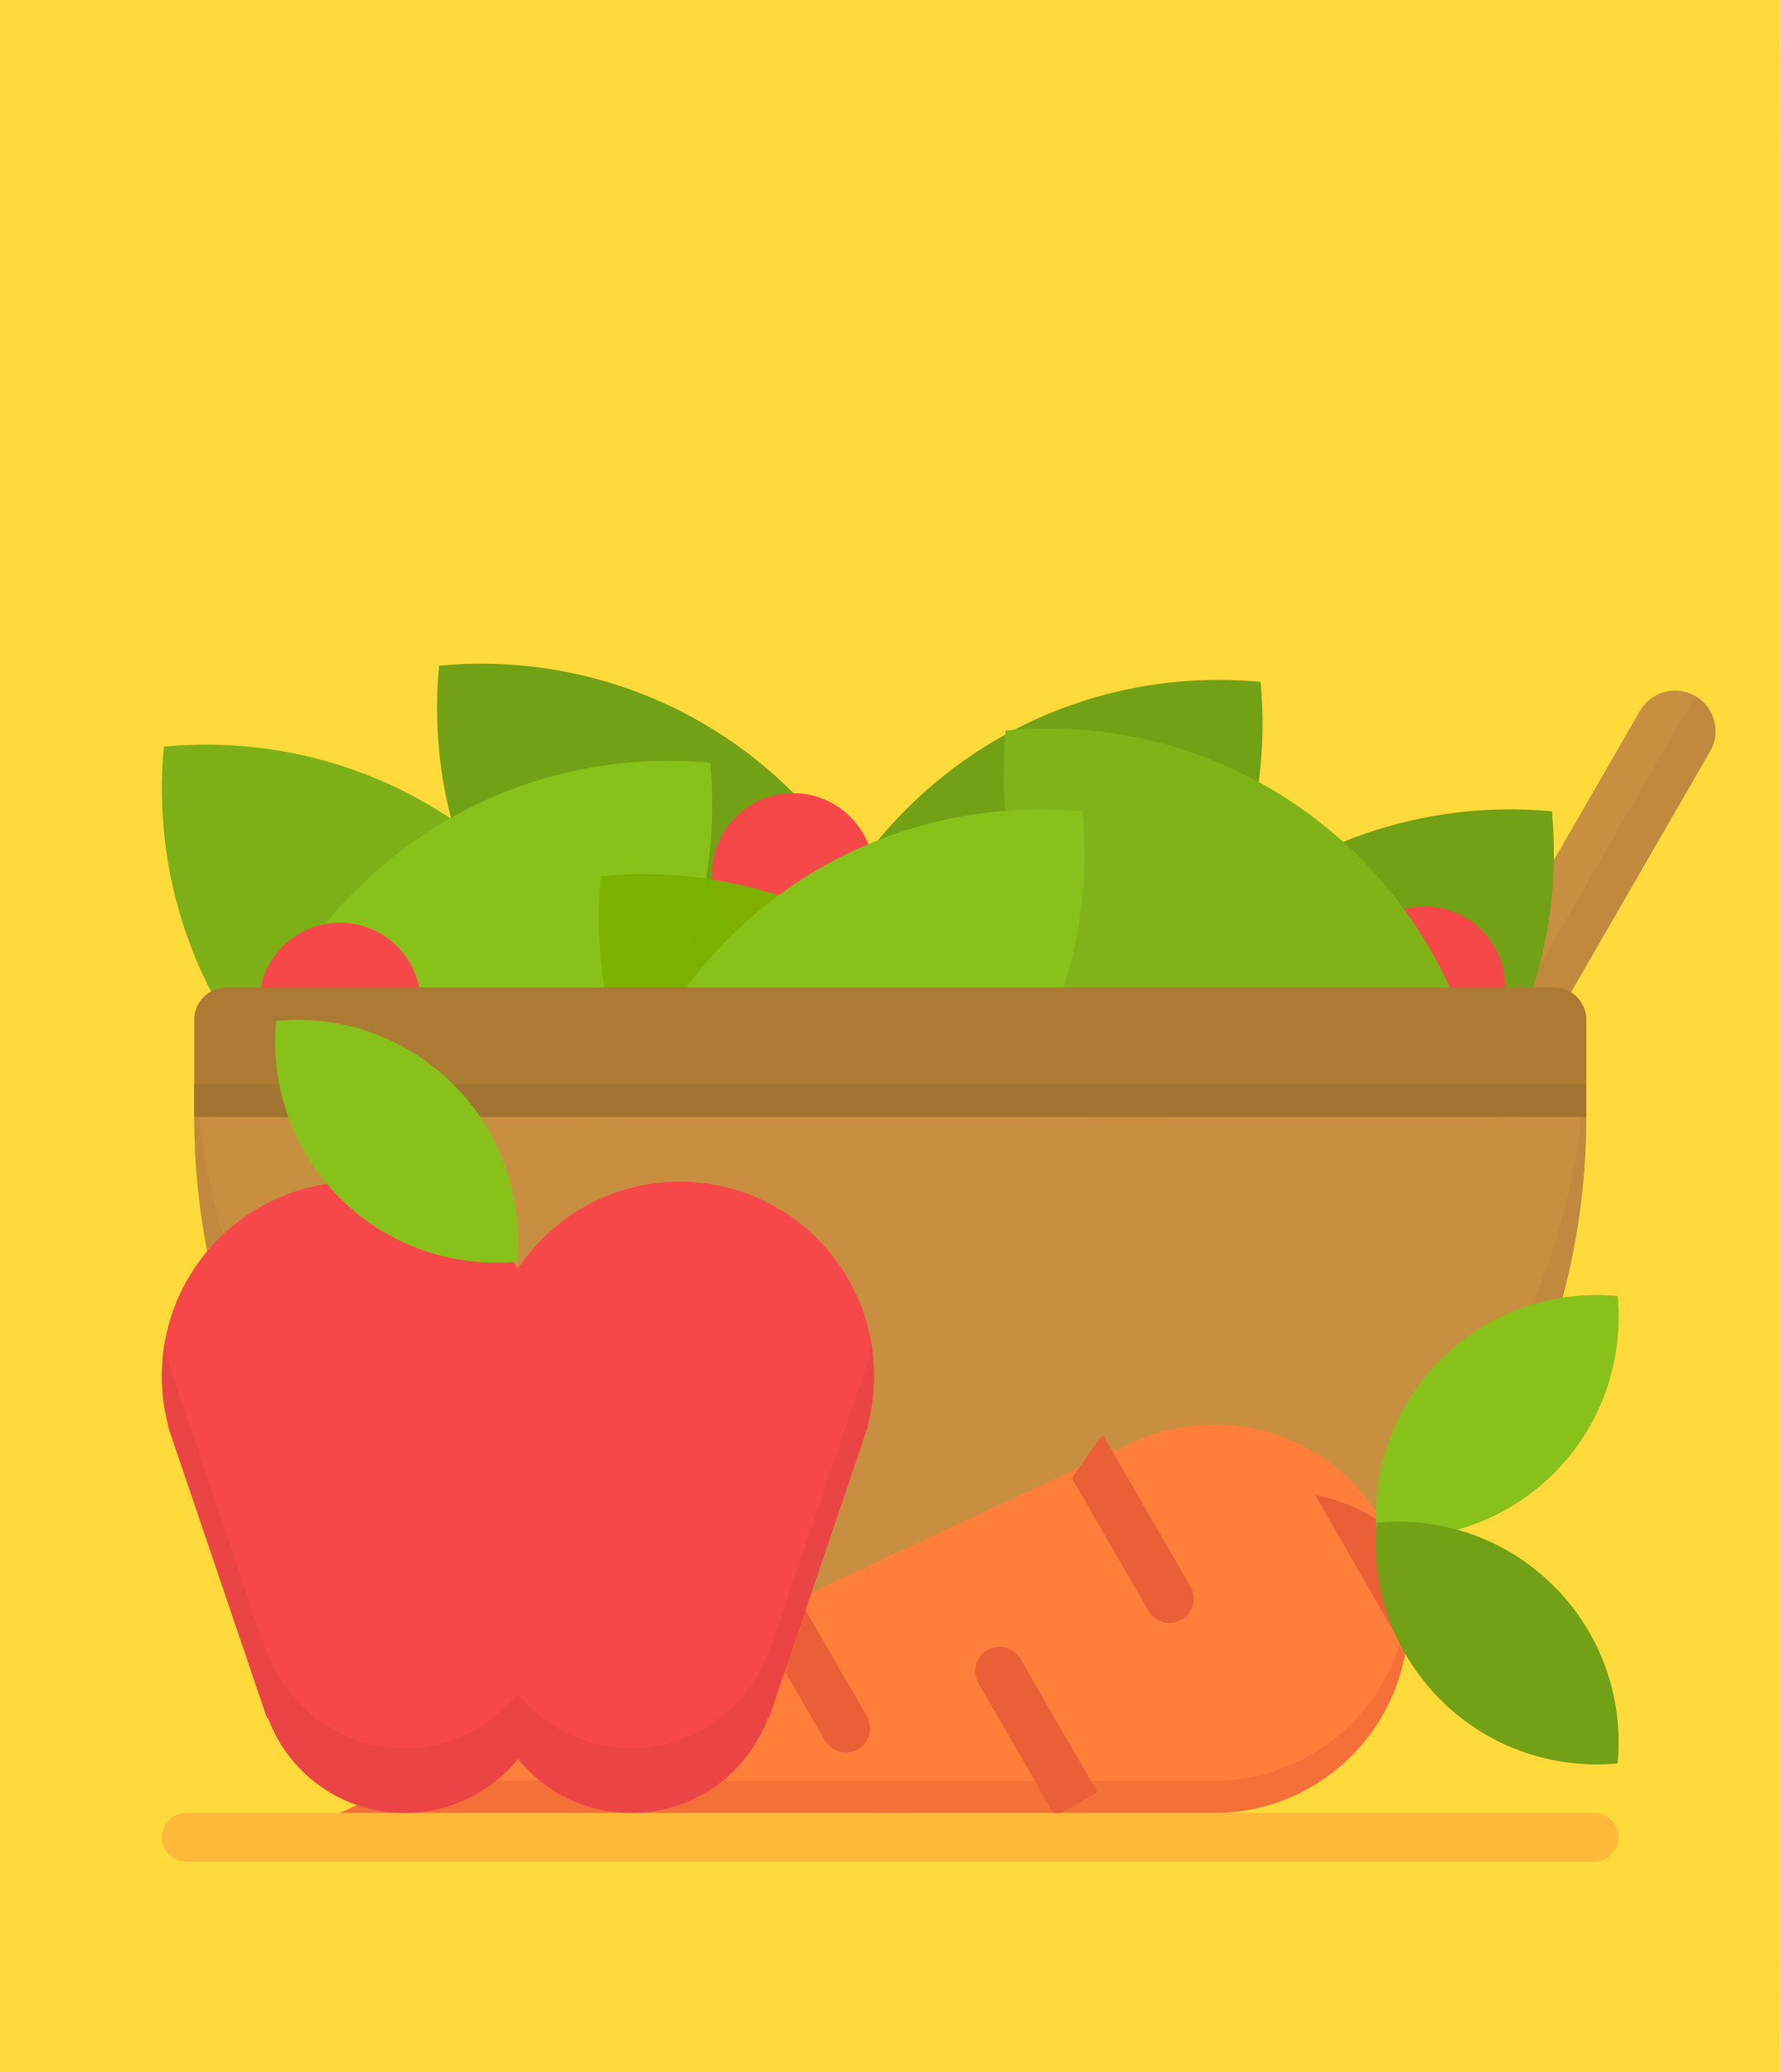
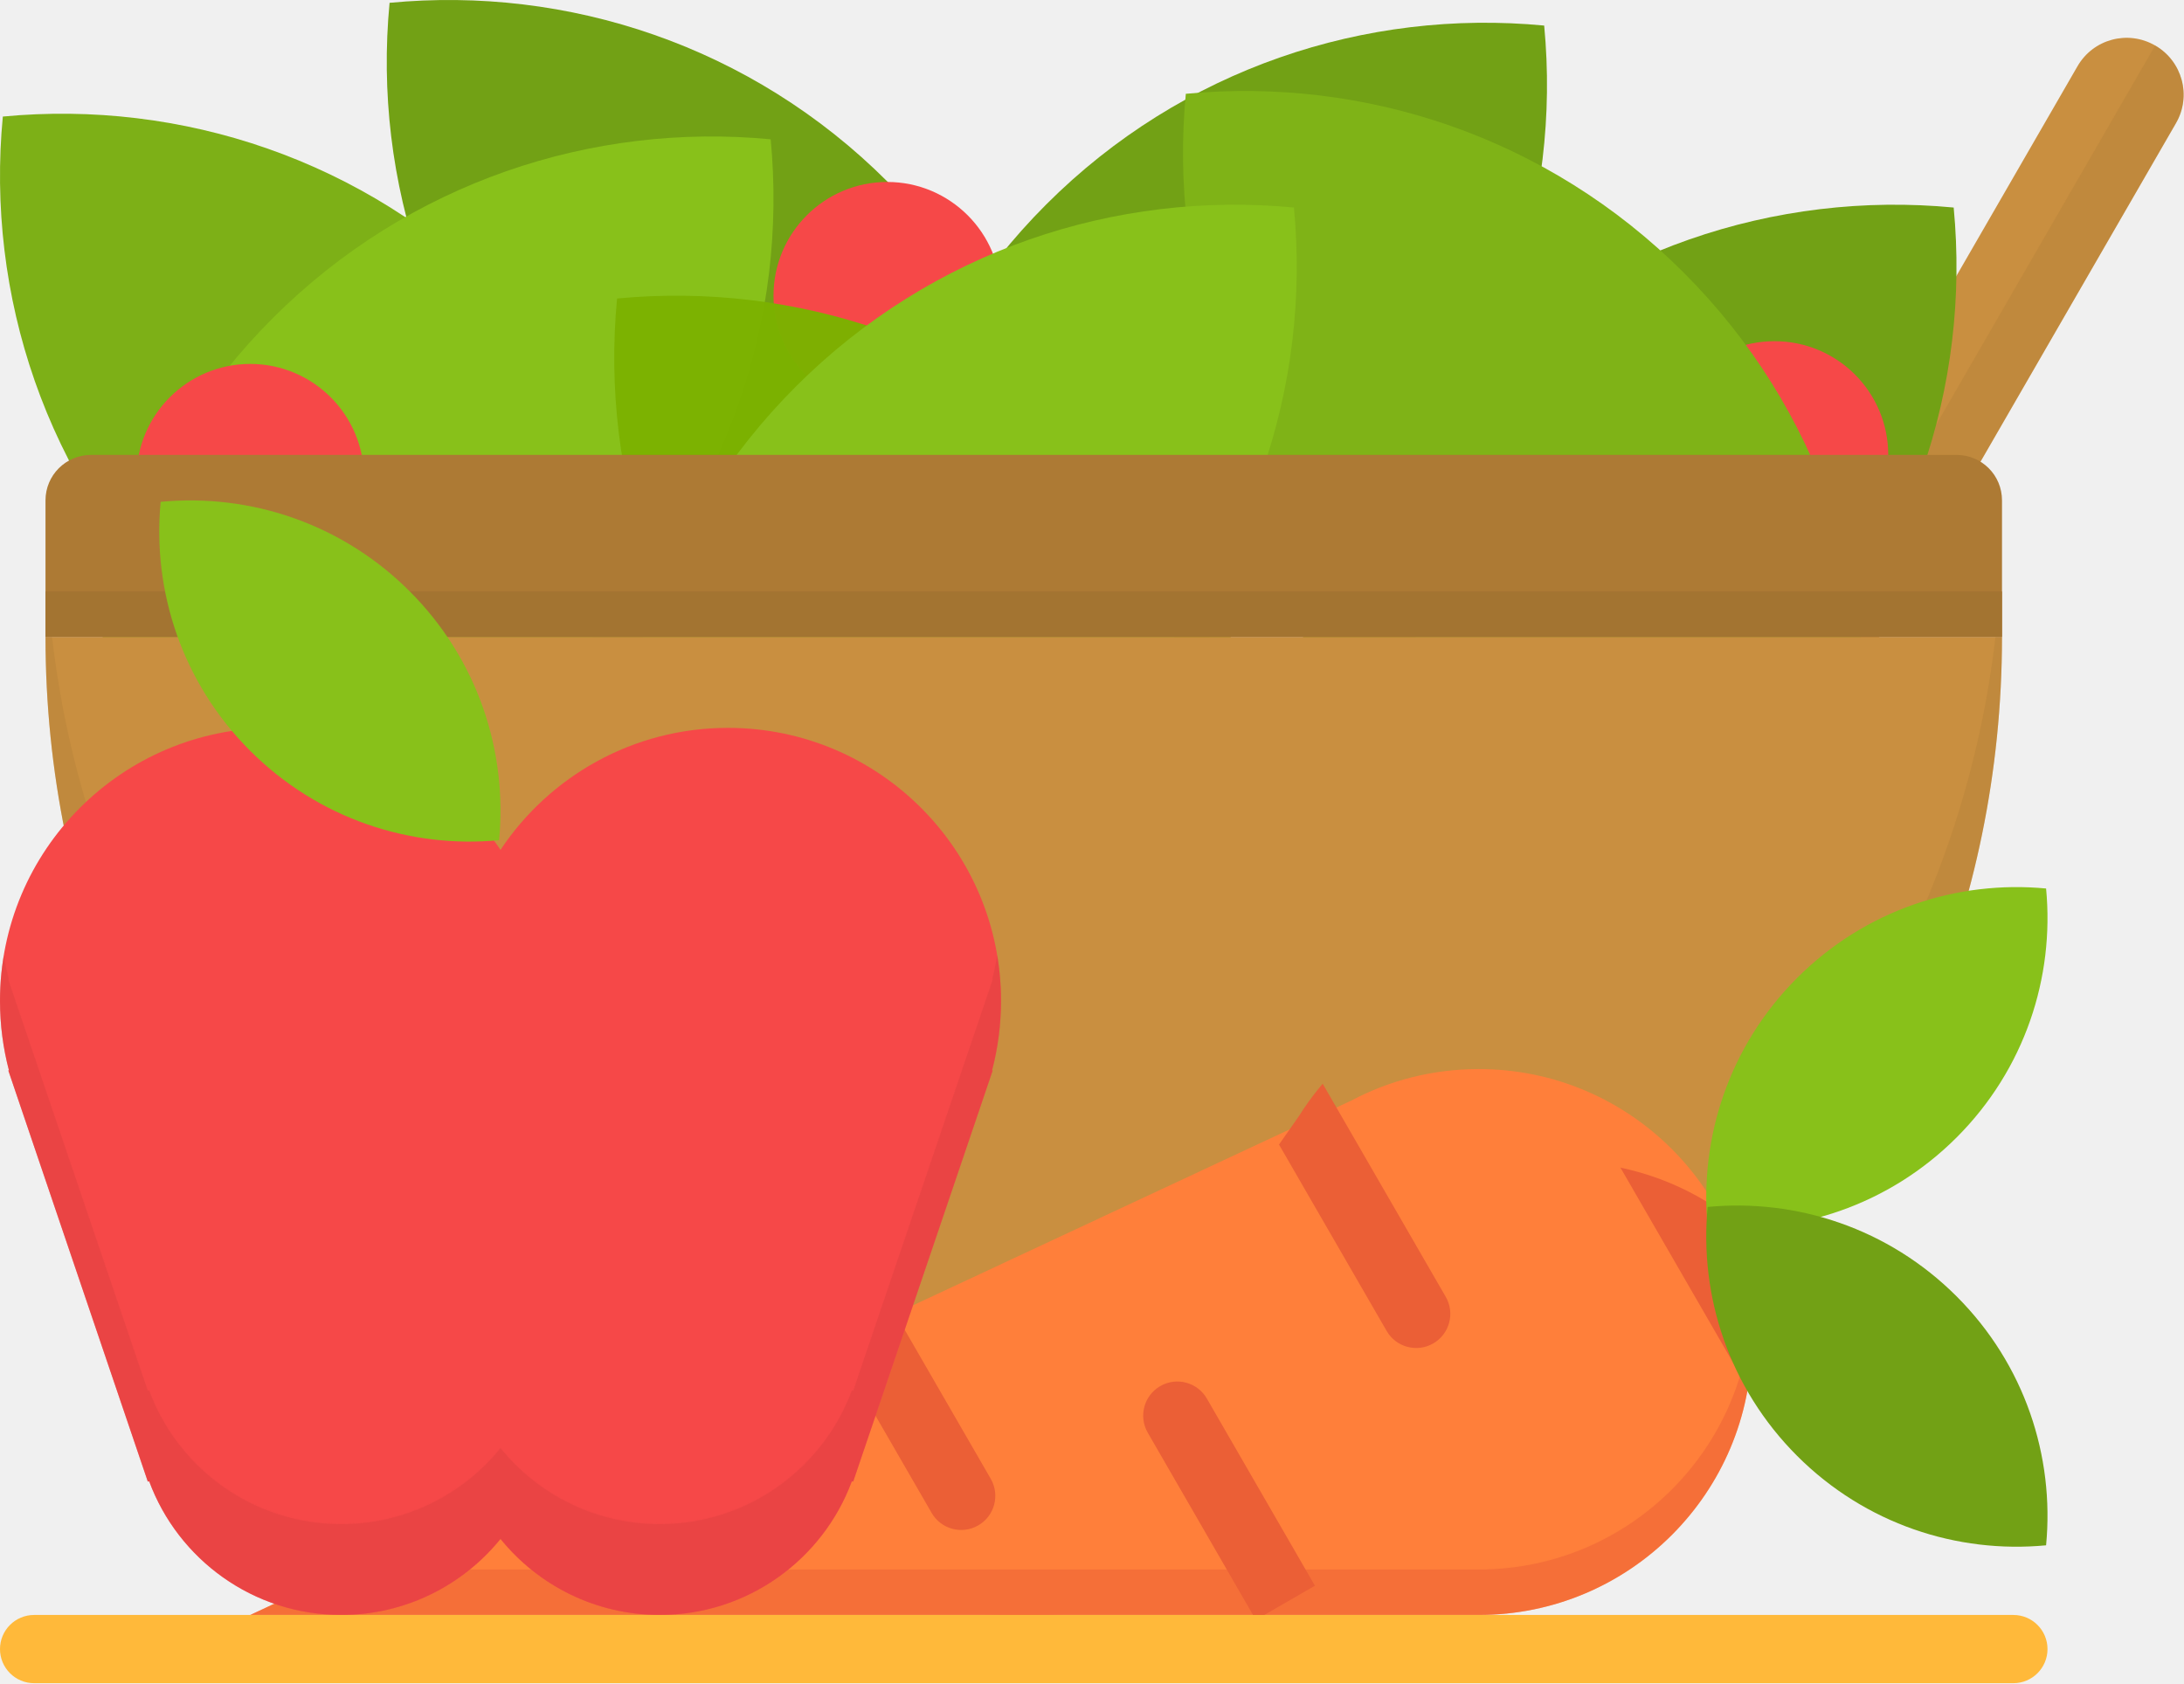
- <svg xmlns="http://www.w3.org/2000/svg" xmlns:xlink="http://www.w3.org/1999/xlink" width="110px" height="128px" viewBox="0 0 110 128" version="1.1">
+ <svg xmlns="http://www.w3.org/2000/svg" xmlns:xlink="http://www.w3.org/1999/xlink" width="96px" height="74px" viewBox="0 0 96 74" version="1.1">
  <defs>
-     <rect id="path-1" x="0" y="0" width="110" height="128" />
-     <filter x="-11.8%" y="-8.6%" width="123.6%" height="120.3%" filterUnits="objectBoundingBox" id="filter-3">
-       <feOffset dx="0" dy="2" in="SourceAlpha" result="shadowOffsetOuter1" />
-       <feGaussianBlur stdDeviation="4" in="shadowOffsetOuter1" result="shadowBlurOuter1" />
-       <feColorMatrix values="0 0 0 0 0   0 0 0 0 0   0 0 0 0 0  0 0 0 0.15 0" type="matrix" in="shadowBlurOuter1" />
-     </filter>
-     <path d="M101.318,43.913 C102.008,42.718 103.528,42.305 104.732,43 L104.732,43 C105.928,43.69 106.339,45.216 105.648,46.413 L83.646,84.523 C82.956,85.717 81.436,86.13 80.232,85.435 L80.232,85.435 C79.036,84.745 78.625,83.219 79.316,82.023 L101.318,43.913 L101.318,43.913 Z" id="path-4" />
-     <filter x="-9.3%" y="-5.8%" width="118.5%" height="111.6%" filterUnits="objectBoundingBox" id="filter-5">
+     <path d="M101.318,43.913 C102.008,42.718 103.528,42.305 104.732,43 L104.732,43 C105.928,43.69 106.339,45.216 105.648,46.413 L83.646,84.523 C82.956,85.717 81.436,86.13 80.232,85.435 L80.232,85.435 C79.036,84.745 78.625,83.219 79.316,82.023 L101.318,43.913 L101.318,43.913 Z" id="path-1" />
+     <filter x="-9.3%" y="-5.8%" width="118.5%" height="111.6%" filterUnits="objectBoundingBox" id="filter-2">
      <feOffset dx="0" dy="-5" in="SourceAlpha" result="shadowOffsetInner1" />
      <feComposite in="shadowOffsetInner1" in2="SourceAlpha" operator="arithmetic" k2="-1" k3="1" result="shadowInnerInner1" />
      <feColorMatrix values="0 0 0 0 0.678   0 0 0 0 0.478   0 0 0 0 0.204  0 0 0 0.3 0" type="matrix" in="shadowInnerInner1" />
    </filter>
-     <path d="M12,69 C12,92.748 31.252,112 55,112 C78.748,112 98,92.748 98,69 L12,69 Z" id="path-6" />
-     <filter x="-2.9%" y="-5.8%" width="105.8%" height="111.6%" filterUnits="objectBoundingBox" id="filter-7">
+     <path d="M12,69 C12,92.748 31.252,112 55,112 C78.748,112 98,92.748 98,69 L12,69 Z" id="path-3" />
+     <filter x="-2.9%" y="-5.8%" width="105.8%" height="111.6%" filterUnits="objectBoundingBox" id="filter-4">
      <feOffset dx="0" dy="-5" in="SourceAlpha" result="shadowOffsetInner1" />
      <feComposite in="shadowOffsetInner1" in2="SourceAlpha" operator="arithmetic" k2="-1" k3="1" result="shadowInnerInner1" />
      <feColorMatrix values="0 0 0 0 0.678   0 0 0 0 0.478   0 0 0 0 0.204  0 0 0 0.3 0" type="matrix" in="shadowInnerInner1" />
    </filter>
-     <path d="M12,62.998 C12,61.895 12.893,61 13.999,61 L96.001,61 C97.105,61 98,61.887 98,62.998 L98,69 L12,69 L12,62.998 Z" id="path-8" />
-     <filter x="-1.2%" y="-12.5%" width="102.3%" height="125.0%" filterUnits="objectBoundingBox" id="filter-9">
+     <path d="M12,62.998 C12,61.895 12.893,61 13.999,61 L96.001,61 C97.105,61 98,61.887 98,62.998 L98,69 L12,69 L12,62.998 Z" id="path-5" />
+     <filter x="-1.2%" y="-12.5%" width="102.3%" height="125.0%" filterUnits="objectBoundingBox" id="filter-6">
      <feOffset dx="0" dy="-2" in="SourceAlpha" result="shadowOffsetInner1" />
      <feComposite in="shadowOffsetInner1" in2="SourceAlpha" operator="arithmetic" k2="-1" k3="1" result="shadowInnerInner1" />
      <feColorMatrix values="0 0 0 0 0.64   0 0 0 0 0.453   0 0 0 0 0.192  0 0 0 1 0" type="matrix" in="shadowInnerInner1" />
    </filter>
-     <path d="M48.389,1.39 C50.064,0.503 51.973,0 54,0 C60.627,0 66,5.373 66,12 C66,18.627 60.627,24 54,24 L0,24 L48.389,1.39 Z" id="path-10" />
-     <filter x="-1.5%" y="-4.2%" width="103.0%" height="108.3%" filterUnits="objectBoundingBox" id="filter-12">
+     <path d="M48.389,1.39 C50.064,0.503 51.973,0 54,0 C60.627,0 66,5.373 66,12 C66,18.627 60.627,24 54,24 L0,24 L48.389,1.39 Z" id="path-7" />
+     <filter x="-1.5%" y="-4.2%" width="103.0%" height="108.3%" filterUnits="objectBoundingBox" id="filter-9">
      <feOffset dx="0" dy="-2" in="SourceAlpha" result="shadowOffsetInner1" />
      <feComposite in="shadowOffsetInner1" in2="SourceAlpha" operator="arithmetic" k2="-1" k3="1" result="shadowInnerInner1" />
      <feColorMatrix values="0 0 0 0 0.922   0 0 0 0 0.373   0 0 0 0 0.212  0 0 0 0.5 0" type="matrix" in="shadowInnerInner1" />
    </filter>
-     <path d="M53.605,88.065 L53.636,88.057 L53.434,88.653 C53.39,88.79 53.344,88.926 53.296,89.061 L47.503,106.137 L47.443,106.125 C46.173,109.555 42.872,112 39,112 C36.173,112 33.65,110.696 32,108.657 C30.35,110.696 27.827,112 25,112 C21.128,112 17.827,109.555 16.557,106.125 L16.497,106.137 L10.704,89.061 C10.656,88.926 10.61,88.79 10.566,88.653 L10.364,88.057 L10.395,88.065 C10.137,87.087 10,86.059 10,85 C10,78.373 15.373,73 22,73 C26.174,73 29.85,75.131 32,78.364 C34.15,75.131 37.826,73 42,73 C48.627,73 54,78.373 54,85 C54,86.059 53.863,87.087 53.605,88.065 Z" id="path-13" />
-     <filter x="-4.5%" y="-5.1%" width="109.1%" height="110.3%" filterUnits="objectBoundingBox" id="filter-14">
+     <path d="M53.605,88.065 L53.636,88.057 L53.434,88.653 C53.39,88.79 53.344,88.926 53.296,89.061 L47.503,106.137 L47.443,106.125 C46.173,109.555 42.872,112 39,112 C36.173,112 33.65,110.696 32,108.657 C30.35,110.696 27.827,112 25,112 C21.128,112 17.827,109.555 16.557,106.125 L16.497,106.137 L10.704,89.061 C10.656,88.926 10.61,88.79 10.566,88.653 L10.364,88.057 L10.395,88.065 C10.137,87.087 10,86.059 10,85 C10,78.373 15.373,73 22,73 C26.174,73 29.85,75.131 32,78.364 C34.15,75.131 37.826,73 42,73 C48.627,73 54,78.373 54,85 C54,86.059 53.863,87.087 53.605,88.065 Z" id="path-10" />
+     <filter x="-4.5%" y="-5.1%" width="109.1%" height="110.3%" filterUnits="objectBoundingBox" id="filter-11">
      <feOffset dx="0" dy="-4" in="SourceAlpha" result="shadowOffsetInner1" />
      <feComposite in="shadowOffsetInner1" in2="SourceAlpha" operator="arithmetic" k2="-1" k3="1" result="shadowInnerInner1" />
      <feColorMatrix values="0 0 0 0 0.86   0 0 0 0 0.249   0 0 0 0 0.249  0 0 0 0.426 0" type="matrix" in="shadowInnerInner1" />
    </filter>
  </defs>
  <g id="Page-1" stroke="none" stroke-width="1" fill="none" fill-rule="evenodd">
-     <g id="home" transform="translate(-550, -552)">
+     <g id="no-results" transform="translate(-560, -593)">
      <g id="catégories" transform="translate(428, 552)">
        <g id="item" transform="translate(122, 0)">
          <g id="illustration">
-             <mask id="mask-2" fill="white">
-               <use xlink:href="#path-1" />
-             </mask>
-             <g id="bg">
-               <use fill="black" fill-opacity="1" filter="url(#filter-3)" xlink:href="#path-1" />
-               <use fill="#FFDA3A" fill-rule="evenodd" xlink:href="#path-1" />
+             <g id="spoon">
+               <use fill="#C98F40" fill-rule="evenodd" xlink:href="#path-1" />
+               <use fill="black" fill-opacity="1" filter="url(#filter-2)" xlink:href="#path-1" />
            </g>
-             <g id="spoon" mask="url(#mask-2)">
-               <use fill="#C98F40" fill-rule="evenodd" xlink:href="#path-4" />
-               <use fill="black" fill-opacity="1" filter="url(#filter-5)" xlink:href="#path-4" />
+             <path d="M10.124,46.124 C9.378,53.944 11.999,62.024 17.988,68.012 C23.976,74.001 32.056,76.622 39.876,75.876 C40.622,68.056 38.001,59.976 32.012,53.988 C26.024,47.999 17.944,45.378 10.124,46.124 L10.124,46.124 Z" id="leaf" fill="#7DB017" transform="translate(25, 61) scale(-1, -1) translate(-25, -61) " />
+             <path d="M27.124,41.124 C26.378,48.944 28.999,57.024 34.988,63.012 C40.976,69.001 49.056,71.622 56.876,70.876 C57.622,63.056 55.001,54.976 49.012,48.988 C43.024,42.999 34.944,40.378 27.124,41.124 L27.124,41.124 Z" id="leaf" fill="#72A115" transform="translate(42, 56) scale(-1, -1) translate(-42, -56) " />
+             <path d="M66.124,50.124 C65.378,57.944 67.999,66.024 73.988,72.012 C79.976,78.001 88.056,80.622 95.876,79.876 C96.622,72.056 94.001,63.976 88.012,57.988 C82.024,51.999 73.944,49.378 66.124,50.124 L66.124,50.124 Z" id="leaf" fill="#72A115" transform="translate(81, 65) scale(1, -1) translate(-81, -65) " />
+             <path d="M48.124,42.124 C47.378,49.944 49.999,58.024 55.988,64.012 C61.976,70.001 70.056,72.622 77.876,71.876 C78.622,64.056 76.001,55.976 70.012,49.988 C64.024,43.999 55.944,41.378 48.124,42.124 L48.124,42.124 Z" id="leaf" fill="#72A115" transform="translate(63, 57) scale(1, -1) translate(-63, -57) " />
+             <path d="M14.124,47.124 C13.378,54.944 15.999,63.024 21.988,69.012 C27.976,75.001 36.056,77.622 43.876,76.876 C44.622,69.056 42.001,60.976 36.012,54.988 C30.024,48.999 21.944,46.378 14.124,47.124 L14.124,47.124 Z" id="leaf" fill="#88C11A" transform="translate(29, 62) scale(1, -1) translate(-29, -62) " />
+             <circle id="tomato" fill="#F64848" cx="49" cy="54" r="5" />
+             <circle id="tomato" fill="#F64848" cx="88" cy="61" r="5" />
+             <circle id="tomato" fill="#F64848" cx="21" cy="62" r="5" />
+             <path d="M37.124,54.124 C36.378,61.944 38.999,70.024 44.988,76.012 C50.976,82.001 59.056,84.622 66.876,83.876 C67.622,76.056 65.001,67.976 59.012,61.988 C53.024,55.999 44.944,53.378 37.124,54.124 L37.124,54.124 Z" id="leaf" fill-opacity="0.98" fill="#7CB100" transform="translate(52, 69) scale(-1, -1) translate(-52, -69) " />
+             <path d="M62.124,45.124 C61.378,52.944 63.999,61.024 69.988,67.012 C75.976,73.001 84.056,75.622 91.876,74.876 C92.622,67.056 90.001,58.976 84.012,52.988 C78.024,46.999 69.944,44.378 62.124,45.124 L62.124,45.124 Z" id="leaf" fill="#7FB317" />
+             <path d="M37.124,50.124 C36.378,57.944 38.999,66.024 44.988,72.012 C50.976,78.001 59.056,80.622 66.876,79.876 C67.622,72.056 65.001,63.976 59.012,57.988 C53.024,51.999 44.944,49.378 37.124,50.124 L37.124,50.124 Z" id="leaf" fill="#88C11A" transform="translate(52, 65) scale(1, -1) translate(-52, -65) " />
+             <g id="salad">
+               <use fill="#C98F40" fill-rule="evenodd" xlink:href="#path-3" />
+               <use fill="black" fill-opacity="1" filter="url(#filter-4)" xlink:href="#path-3" />
            </g>
-             <path d="M10.124,46.124 C9.378,53.944 11.999,62.024 17.988,68.012 C23.976,74.001 32.056,76.622 39.876,75.876 C40.622,68.056 38.001,59.976 32.012,53.988 C26.024,47.999 17.944,45.378 10.124,46.124 L10.124,46.124 Z" id="leaf" fill="#7DB017" mask="url(#mask-2)" transform="translate(25, 61) scale(-1, -1) translate(-25, -61) " />
-             <path d="M27.124,41.124 C26.378,48.944 28.999,57.024 34.988,63.012 C40.976,69.001 49.056,71.622 56.876,70.876 C57.622,63.056 55.001,54.976 49.012,48.988 C43.024,42.999 34.944,40.378 27.124,41.124 L27.124,41.124 Z" id="leaf" fill="#72A115" mask="url(#mask-2)" transform="translate(42, 56) scale(-1, -1) translate(-42, -56) " />
-             <path d="M66.124,50.124 C65.378,57.944 67.999,66.024 73.988,72.012 C79.976,78.001 88.056,80.622 95.876,79.876 C96.622,72.056 94.001,63.976 88.012,57.988 C82.024,51.999 73.944,49.378 66.124,50.124 L66.124,50.124 Z" id="leaf" fill="#72A115" mask="url(#mask-2)" transform="translate(81, 65) scale(1, -1) translate(-81, -65) " />
-             <path d="M48.124,42.124 C47.378,49.944 49.999,58.024 55.988,64.012 C61.976,70.001 70.056,72.622 77.876,71.876 C78.622,64.056 76.001,55.976 70.012,49.988 C64.024,43.999 55.944,41.378 48.124,42.124 L48.124,42.124 Z" id="leaf" fill="#72A115" mask="url(#mask-2)" transform="translate(63, 57) scale(1, -1) translate(-63, -57) " />
-             <path d="M14.124,47.124 C13.378,54.944 15.999,63.024 21.988,69.012 C27.976,75.001 36.056,77.622 43.876,76.876 C44.622,69.056 42.001,60.976 36.012,54.988 C30.024,48.999 21.944,46.378 14.124,47.124 L14.124,47.124 Z" id="leaf" fill="#88C11A" mask="url(#mask-2)" transform="translate(29, 62) scale(1, -1) translate(-29, -62) " />
-             <circle id="tomato" fill="#F64848" mask="url(#mask-2)" cx="49" cy="54" r="5" />
-             <circle id="tomato" fill="#F64848" mask="url(#mask-2)" cx="88" cy="61" r="5" />
-             <circle id="tomato" fill="#F64848" mask="url(#mask-2)" cx="21" cy="62" r="5" />
-             <path d="M37.124,54.124 C36.378,61.944 38.999,70.024 44.988,76.012 C50.976,82.001 59.056,84.622 66.876,83.876 C67.622,76.056 65.001,67.976 59.012,61.988 C53.024,55.999 44.944,53.378 37.124,54.124 L37.124,54.124 Z" id="leaf" fill-opacity="0.98" fill="#7CB100" mask="url(#mask-2)" transform="translate(52, 69) scale(-1, -1) translate(-52, -69) " />
-             <path d="M62.124,45.124 C61.378,52.944 63.999,61.024 69.988,67.012 C75.976,73.001 84.056,75.622 91.876,74.876 C92.622,67.056 90.001,58.976 84.012,52.988 C78.024,46.999 69.944,44.378 62.124,45.124 L62.124,45.124 Z" id="leaf" fill="#7FB317" mask="url(#mask-2)" />
-             <path d="M37.124,50.124 C36.378,57.944 38.999,66.024 44.988,72.012 C50.976,78.001 59.056,80.622 66.876,79.876 C67.622,72.056 65.001,63.976 59.012,57.988 C53.024,51.999 44.944,49.378 37.124,50.124 L37.124,50.124 Z" id="leaf" fill="#88C11A" mask="url(#mask-2)" transform="translate(52, 65) scale(1, -1) translate(-52, -65) " />
-             <g id="salad" mask="url(#mask-2)">
-               <use fill="#C98F40" fill-rule="evenodd" xlink:href="#path-6" />
-               <use fill="black" fill-opacity="1" filter="url(#filter-7)" xlink:href="#path-6" />
+             <g id="salad">
+               <use fill="#AD7A34" fill-rule="evenodd" xlink:href="#path-5" />
+               <use fill="black" fill-opacity="1" filter="url(#filter-6)" xlink:href="#path-5" />
            </g>
-             <g id="salad" mask="url(#mask-2)">
-               <use fill="#AD7A34" fill-rule="evenodd" xlink:href="#path-8" />
-               <use fill="black" fill-opacity="1" filter="url(#filter-9)" xlink:href="#path-8" />
+             <g id="carrot" transform="translate(21, 88)">
+               <mask id="mask-8" fill="white">
+                 <use xlink:href="#path-7" />
+               </mask>
+               <g>
+                 <use fill="#FF7F3A" fill-rule="evenodd" xlink:href="#path-7" />
+                 <use fill="black" fill-opacity="1" filter="url(#filter-9)" xlink:href="#path-7" />
+               </g>
+               <rect id="shadow" fill="#EB5F36" mask="url(#mask-8)" transform="translate(48.5, 6) rotate(-30) translate(-48.5, -6) " x="47" y="-1" width="3" height="14" rx="1.5" />
+               <rect id="shadow" fill="#EB5F36" mask="url(#mask-8)" transform="translate(63.5, 7) rotate(-30) translate(-63.5, -7) " x="62" y="-2" width="3" height="18" rx="1.5" />
+               <rect id="shadow" fill="#EB5F36" mask="url(#mask-8)" transform="translate(43.5, 20) rotate(-30) translate(-43.5, -20) " x="42" y="13" width="3" height="14" rx="1.5" />
+               <rect id="shadow" fill="#EB5F36" mask="url(#mask-8)" transform="translate(28.5, 14) rotate(-30) translate(-28.5, -14) " x="27" y="7" width="3" height="14" rx="1.5" />
            </g>
-             <g id="carrot" mask="url(#mask-2)">
-               <g transform="translate(21, 88)">
-                 <mask id="mask-11" fill="white">
-                   <use xlink:href="#path-10" />
-                 </mask>
-                 <g id="carrot" stroke="none" fill="none">
-                   <use fill="#FF7F3A" fill-rule="evenodd" xlink:href="#path-10" />
-                   <use fill="black" fill-opacity="1" filter="url(#filter-12)" xlink:href="#path-10" />
-                 </g>
-                 <rect id="shadow" stroke="none" fill="#EB5F36" fill-rule="evenodd" mask="url(#mask-11)" transform="translate(48.5, 6) rotate(-30) translate(-48.5, -6) " x="47" y="-1" width="3" height="14" rx="1.5" />
-                 <rect id="shadow" stroke="none" fill="#EB5F36" fill-rule="evenodd" mask="url(#mask-11)" transform="translate(63.5, 7) rotate(-30) translate(-63.5, -7) " x="62" y="-2" width="3" height="18" rx="1.5" />
-                 <rect id="shadow" stroke="none" fill="#EB5F36" fill-rule="evenodd" mask="url(#mask-11)" transform="translate(43.5, 20) rotate(-30) translate(-43.5, -20) " x="42" y="13" width="3" height="14" rx="1.5" />
-                 <rect id="shadow" stroke="none" fill="#EB5F36" fill-rule="evenodd" mask="url(#mask-11)" transform="translate(28.5, 14) rotate(-30) translate(-28.5, -14) " x="27" y="7" width="3" height="14" rx="1.5" />
-               </g>
+             <path d="M85.062,80.062 C84.689,83.972 86,88.012 88.994,91.006 C91.988,94 96.028,95.311 99.938,94.938 C100.311,91.028 99,86.988 96.006,83.994 C93.012,81 88.972,79.689 85.062,80.062 L85.062,80.062 Z" id="leaf" fill="#88C11A" transform="translate(92.5, 87.5) scale(-1, 1) translate(-92.5, -87.5) " />
+             <path d="M85.062,94.062 C84.689,97.972 86,102.012 88.994,105.006 C91.988,108 96.028,109.311 99.938,108.938 C100.311,105.028 99,100.988 96.006,97.994 C93.012,95 88.972,93.689 85.062,94.062 L85.062,94.062 Z" id="leaf" fill="#72A115" transform="translate(92.5, 101.5) scale(-1, -1) translate(-92.5, -101.5) " />
+             <g id="apple">
+               <use fill="#F64848" fill-rule="evenodd" xlink:href="#path-10" />
+               <use fill="black" fill-opacity="1" filter="url(#filter-11)" xlink:href="#path-10" />
            </g>
-             <path d="M85.062,80.062 C84.689,83.972 86,88.012 88.994,91.006 C91.988,94 96.028,95.311 99.938,94.938 C100.311,91.028 99,86.988 96.006,83.994 C93.012,81 88.972,79.689 85.062,80.062 L85.062,80.062 Z" id="leaf" fill="#88C11A" mask="url(#mask-2)" transform="translate(92.5, 87.5) scale(-1, 1) translate(-92.5, -87.5) " />
-             <path d="M85.062,94.062 C84.689,97.972 86,102.012 88.994,105.006 C91.988,108 96.028,109.311 99.938,108.938 C100.311,105.028 99,100.988 96.006,97.994 C93.012,95 88.972,93.689 85.062,94.062 L85.062,94.062 Z" id="leaf" fill="#72A115" mask="url(#mask-2)" transform="translate(92.5, 101.5) scale(-1, -1) translate(-92.5, -101.5) " />
-             <g id="apple" mask="url(#mask-2)">
-               <use fill="#F64848" fill-rule="evenodd" xlink:href="#path-13" />
-               <use fill="black" fill-opacity="1" filter="url(#filter-14)" xlink:href="#path-13" />
-             </g>
-             <path d="M17.062,63.062 C16.689,66.972 18,71.012 20.994,74.006 C23.988,77 28.028,78.311 31.938,77.938 C32.311,74.028 31,69.988 28.006,66.994 C25.012,64 20.972,62.689 17.062,63.062 L17.062,63.062 Z" id="leaf" fill="#88C11A" mask="url(#mask-2)" />
-             <rect id="shadow" fill="#FFB93A" mask="url(#mask-2)" x="10" y="112" width="90" height="3" rx="1.5" />
+             <path d="M17.062,63.062 C16.689,66.972 18,71.012 20.994,74.006 C23.988,77 28.028,78.311 31.938,77.938 C32.311,74.028 31,69.988 28.006,66.994 C25.012,64 20.972,62.689 17.062,63.062 L17.062,63.062 Z" id="leaf" fill="#88C11A" />
+             <rect id="shadow" fill="#FFB93A" x="10" y="112" width="90" height="3" rx="1.5" />
          </g>
        </g>
      </g>
    </g>
  </g>
</svg>
